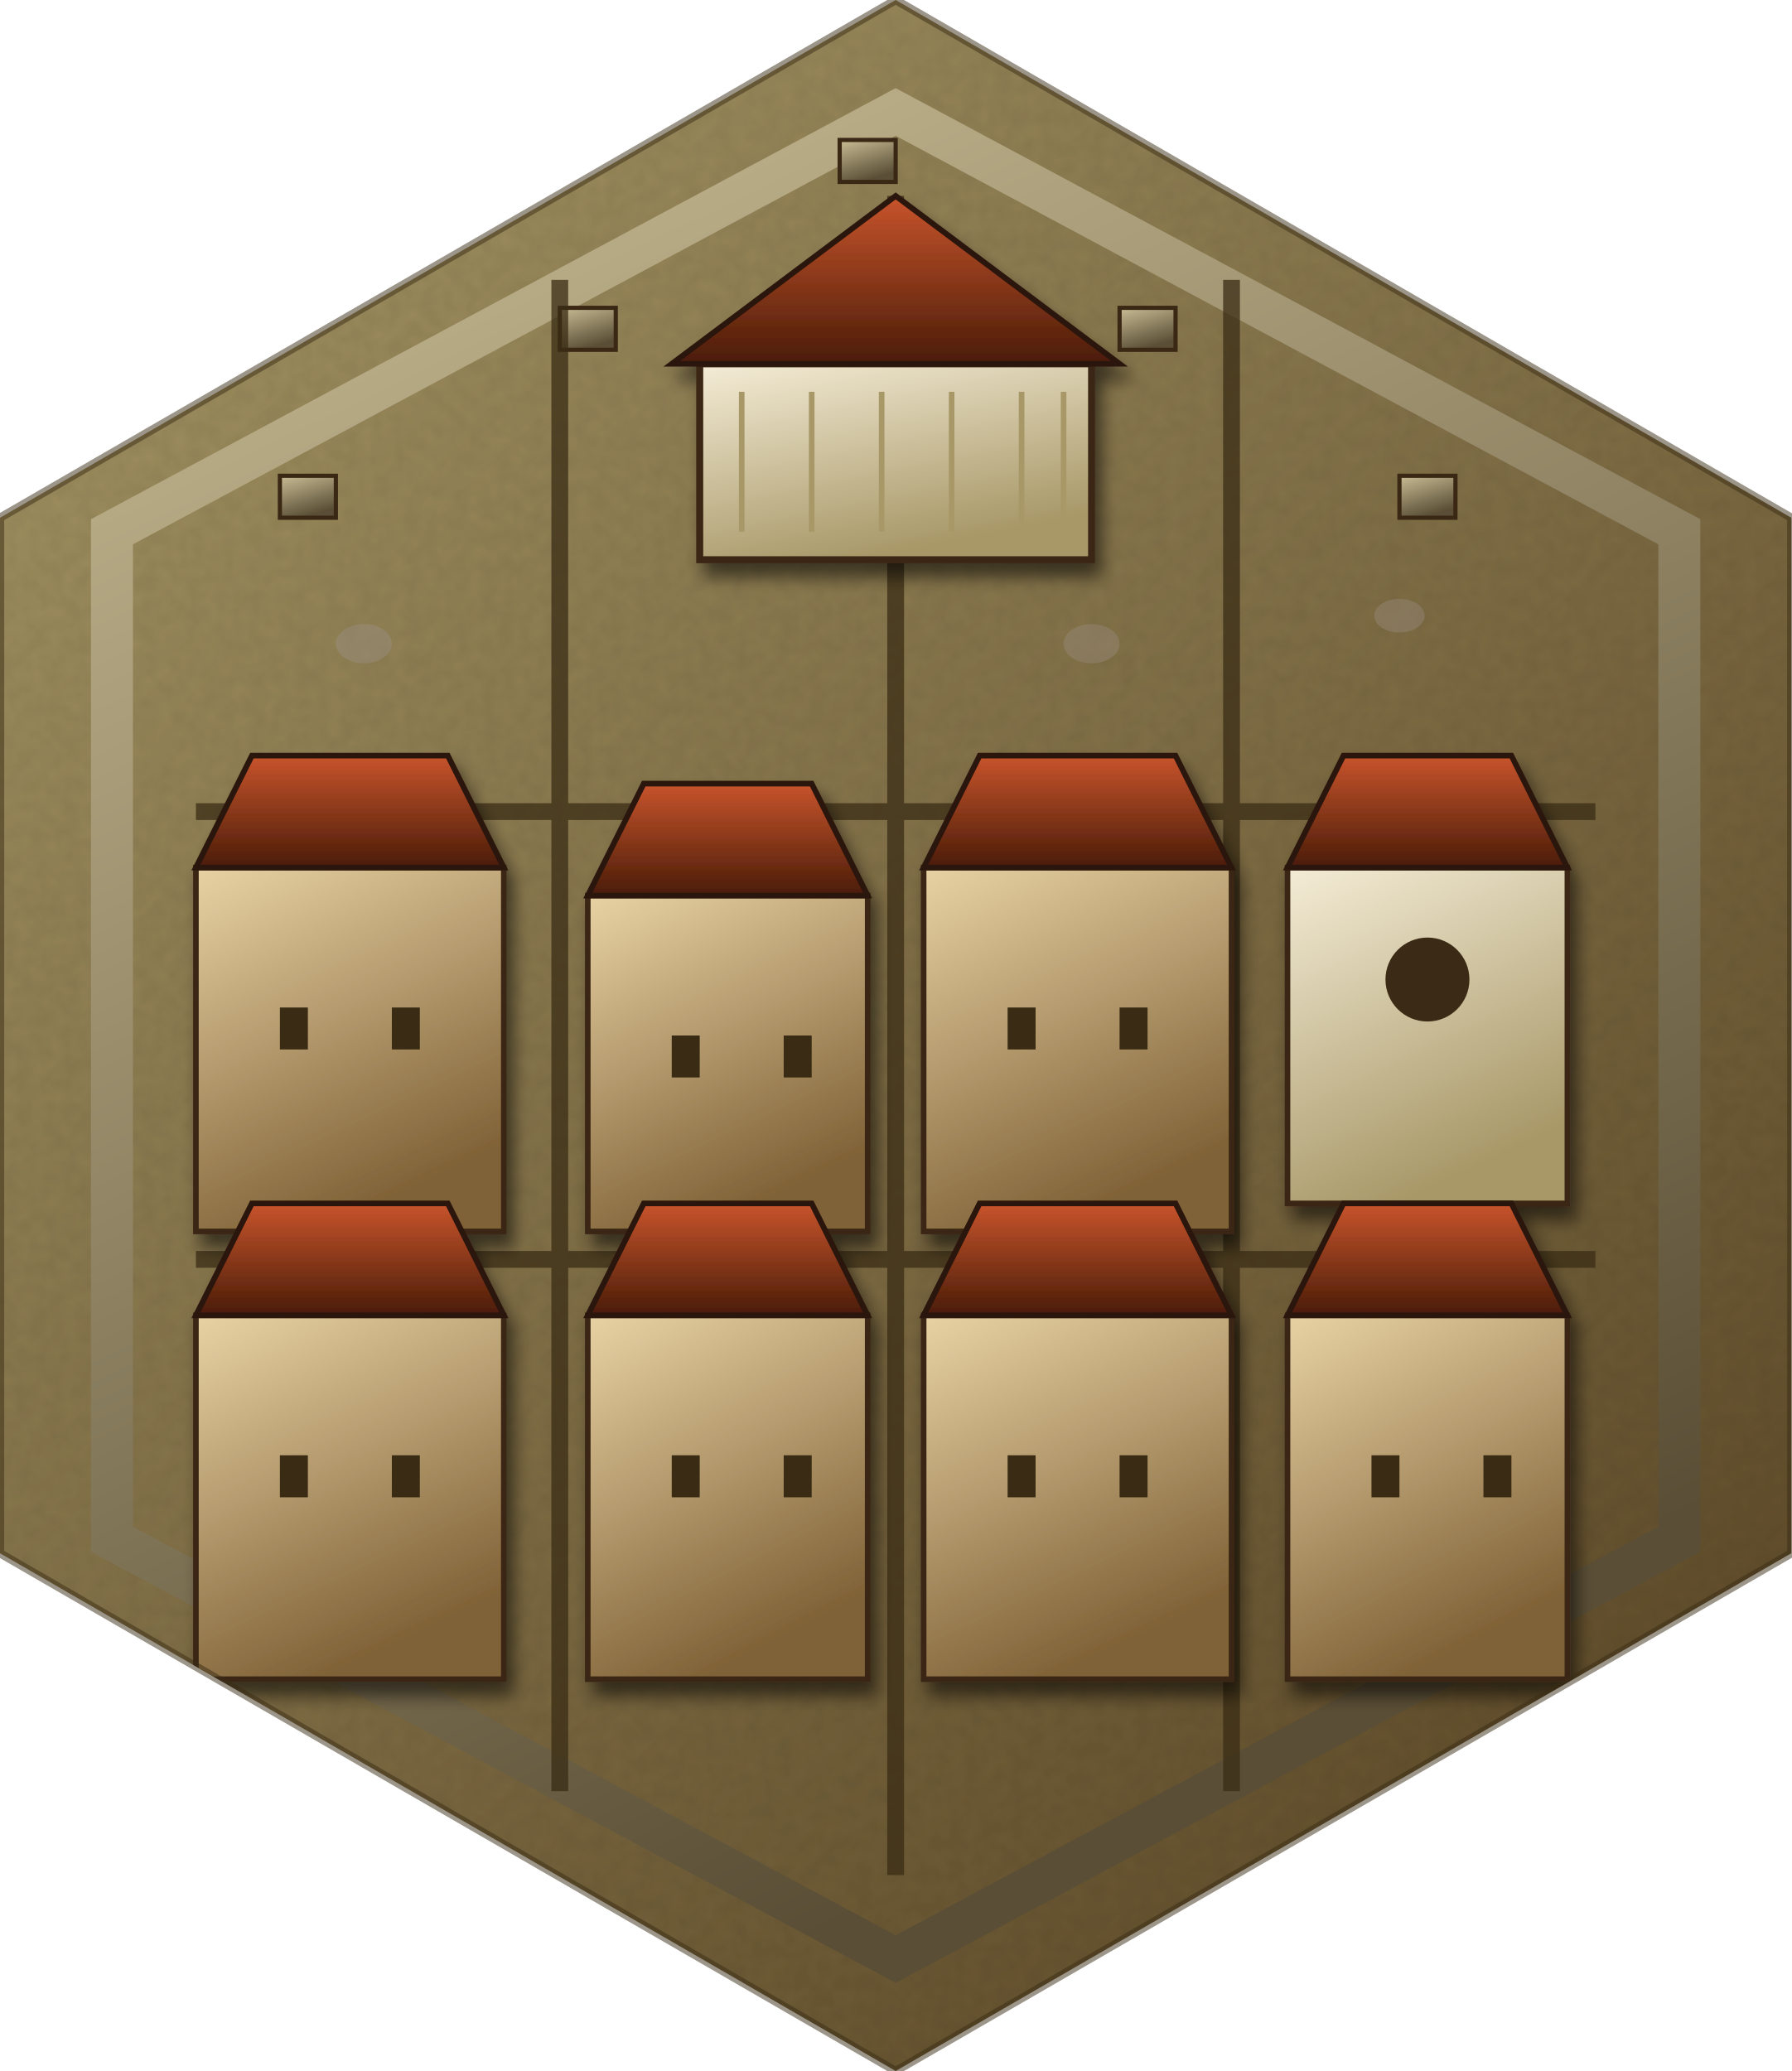
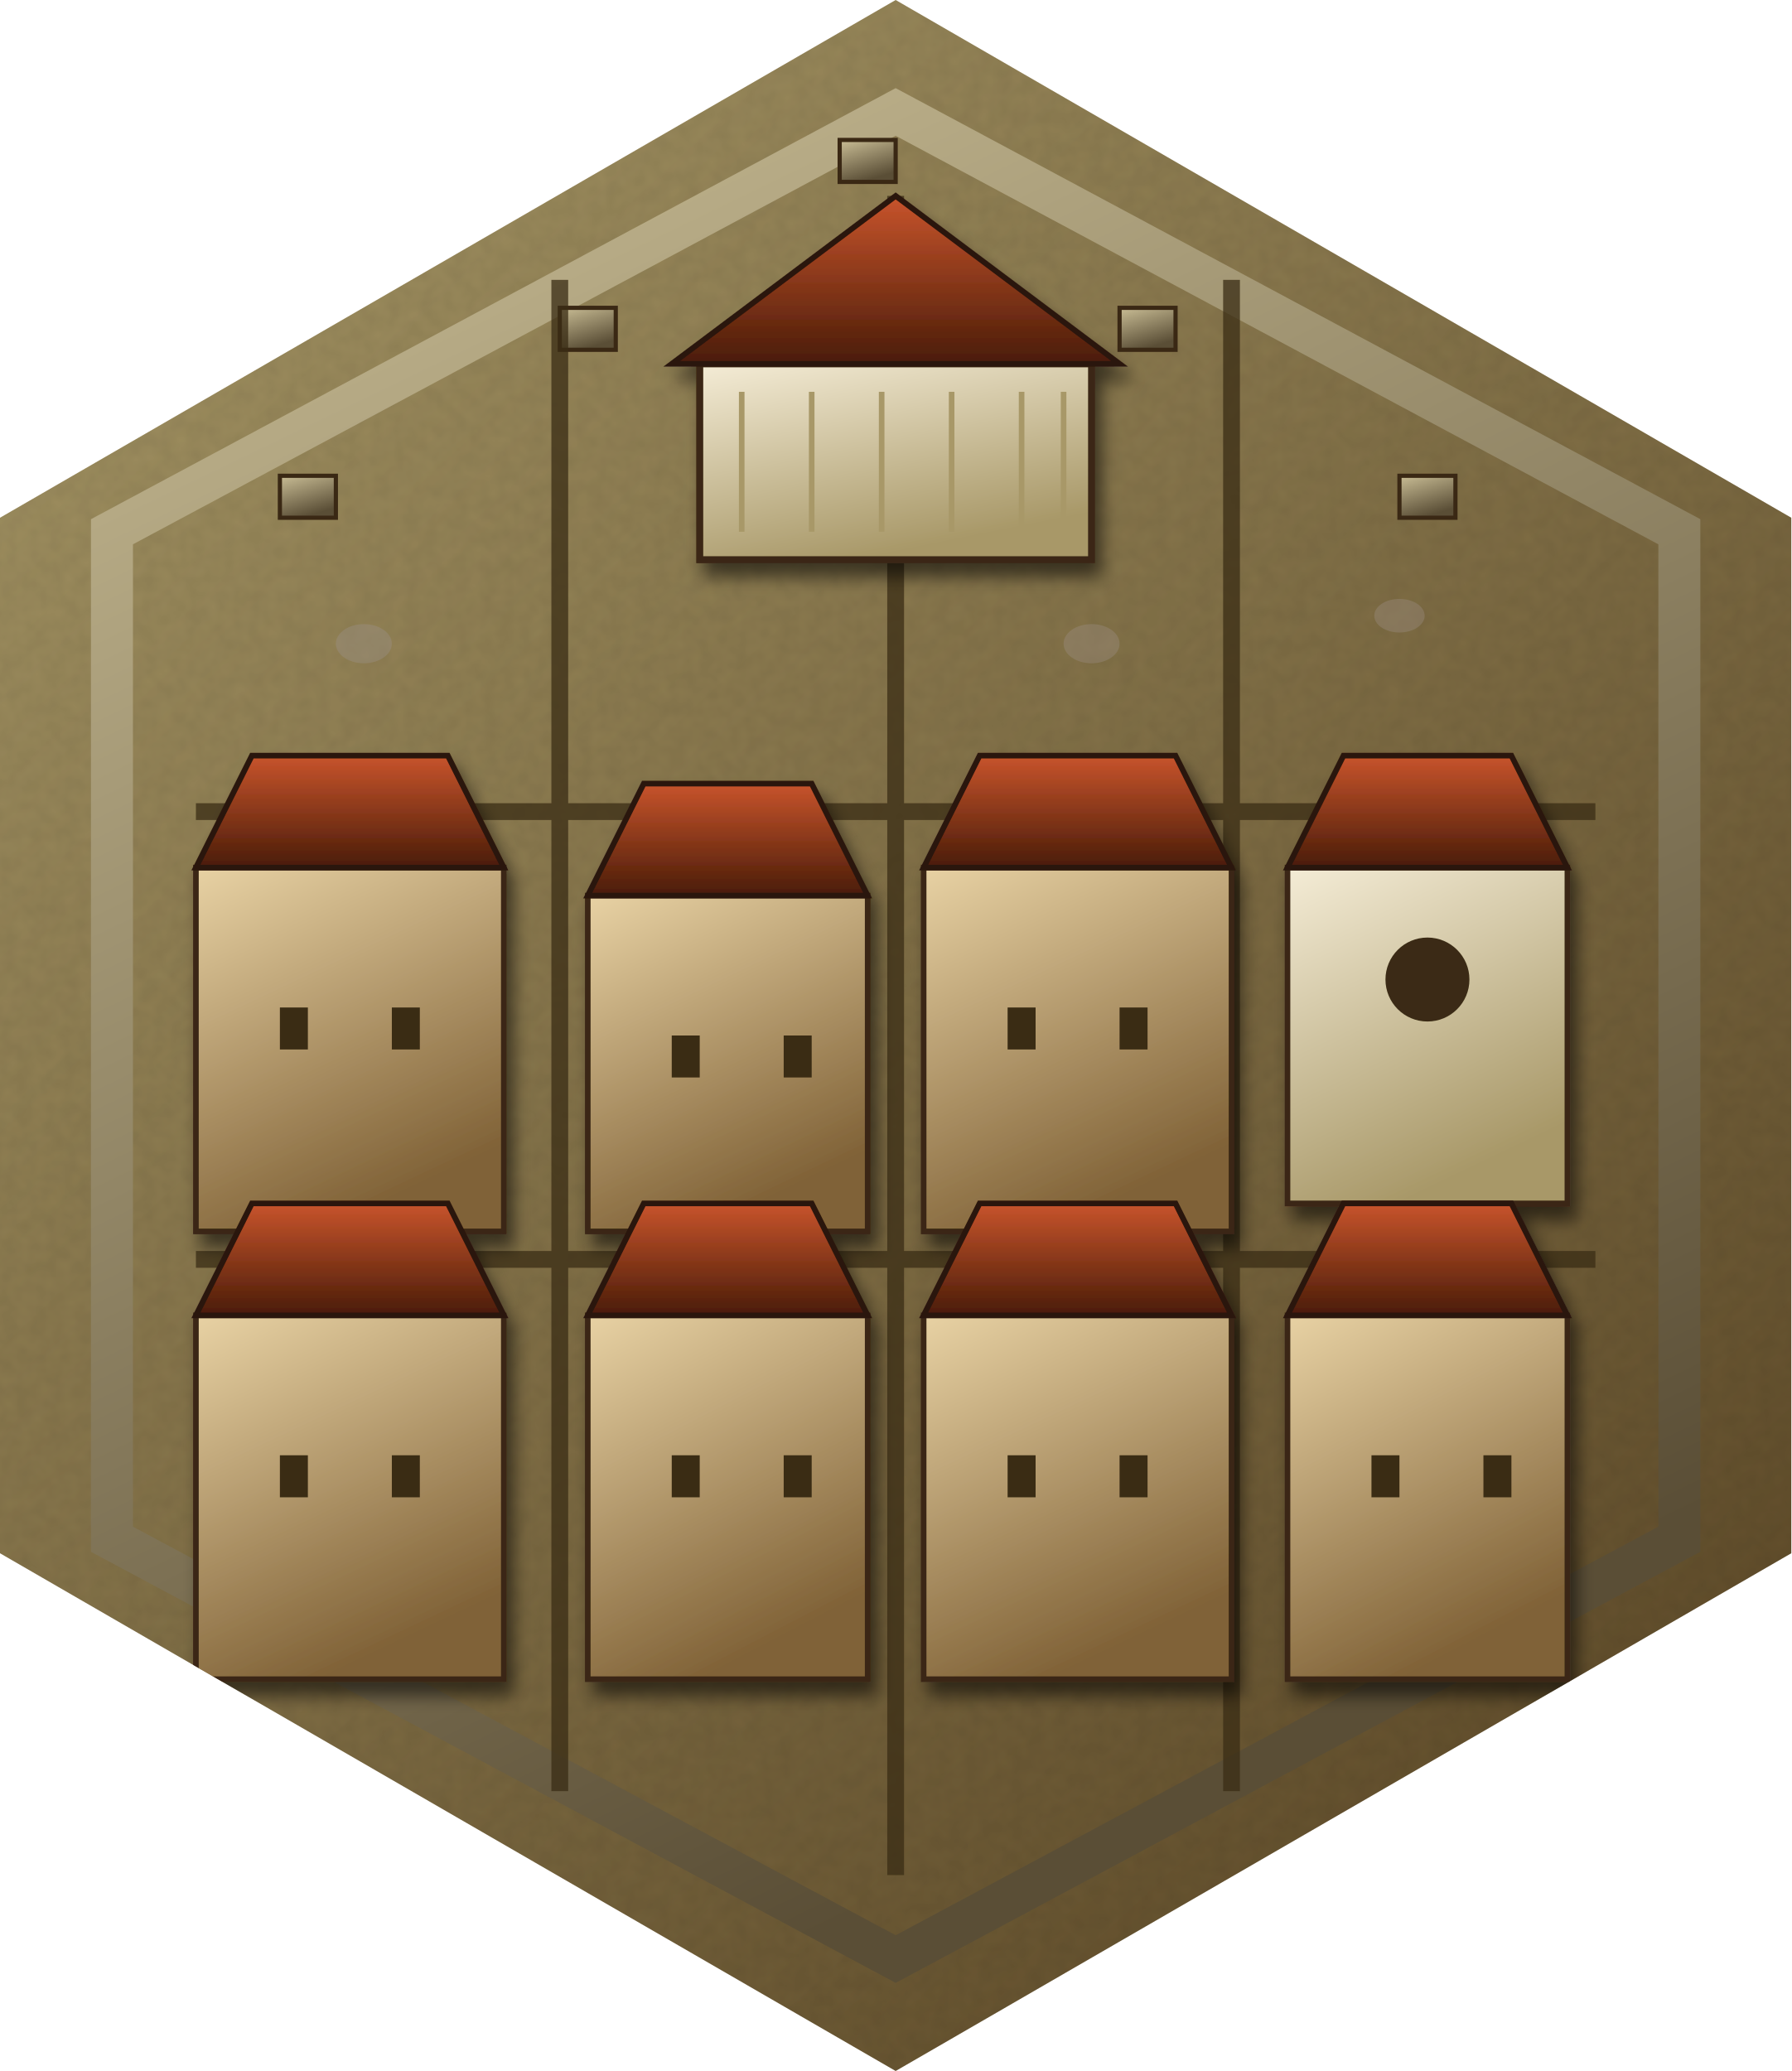
<svg xmlns="http://www.w3.org/2000/svg" viewBox="0 0 128 148" preserveAspectRatio="xMidYMid meet">
  <defs>
    <clipPath id="hex">
      <polygon points="64,0 128,37 128,111 64,148 0,111 0,37" />
    </clipPath>
    <linearGradient id="lg-base" x1="0" y1="0" x2="0.8" y2="1">
      <stop offset="0" stop-color="#a89968" />
      <stop offset="1" stop-color="#5e4a28" />
    </linearGradient>
    <linearGradient id="lg-wall" x1="0" y1="0" x2="0.4" y2="1">
      <stop offset="0" stop-color="#e8d2a4" />
      <stop offset="1" stop-color="#806237" />
    </linearGradient>
    <linearGradient id="lg-roof" x1="0" y1="0" x2="0" y2="1">
      <stop offset="0" stop-color="#c8542c" />
      <stop offset="1" stop-color="#4a1c08" />
    </linearGradient>
    <linearGradient id="lg-marble" x1="0" y1="0" x2="0.4" y2="1">
      <stop offset="0" stop-color="#f4ecd6" />
      <stop offset="1" stop-color="#a89868" />
    </linearGradient>
    <linearGradient id="lg-stone" x1="0" y1="0" x2="0.4" y2="1">
      <stop offset="0" stop-color="#cabe96" />
      <stop offset="1" stop-color="#5a4e36" />
    </linearGradient>
    <filter id="nz" x="0" y="0" width="1" height="1">
      <feTurbulence type="fractalNoise" baseFrequency="0.9" numOctaves="2" seed="89" />
      <feColorMatrix values="0 0 0 0 0  0 0 0 0 0  0 0 0 0 0  0 0 0 0.22 0" />
      <feComposite in2="SourceGraphic" operator="in" />
    </filter>
    <filter id="ds" x="-30%" y="-30%" width="160%" height="160%">
      <feGaussianBlur in="SourceAlpha" stdDeviation="0.6" />
      <feOffset dx="0.5" dy="1" />
      <feComponentTransfer>
        <feFuncA type="linear" slope="0.55" />
      </feComponentTransfer>
      <feMerge>
        <feMergeNode />
        <feMergeNode in="SourceGraphic" />
      </feMerge>
    </filter>
  </defs>
  <g clip-path="url(#hex)">
    <rect x="0" y="0" width="128" height="148" fill="url(#lg-base)" />
    <rect x="0" y="0" width="128" height="148" fill="#3a2c14" filter="url(#nz)" opacity="0.35" />
    <path d="M 8 38 L 64 8 L 120 38 L 120 110 L 64 140 L 8 110 Z" fill="none" stroke="url(#lg-stone)" stroke-width="3" stroke-linejoin="miter" />
    <g fill="url(#lg-stone)" stroke="#3a2814" stroke-width="0.3">
      <rect x="20" y="34" width="4" height="3" />
      <rect x="40" y="22" width="4" height="3" />
      <rect x="60" y="10" width="4" height="3" />
      <rect x="80" y="22" width="4" height="3" />
      <rect x="100" y="34" width="4" height="3" />
    </g>
    <g stroke="#3a2c14" stroke-width="1.2" opacity="0.75">
      <line x1="14" y1="58" x2="114" y2="58" />
      <line x1="14" y1="90" x2="114" y2="90" />
      <line x1="40" y1="20" x2="40" y2="128" />
      <line x1="64" y1="14" x2="64" y2="134" />
      <line x1="88" y1="20" x2="88" y2="128" />
    </g>
    <g filter="url(#ds)">
      <rect x="50" y="26" width="28" height="14" fill="url(#lg-marble)" stroke="#3a2814" stroke-width="0.5" />
      <polygon points="48,26 80,26 64,14" fill="url(#lg-roof)" stroke="#2a1408" stroke-width="0.4" />
      <g stroke="#a89868" stroke-width="0.4">
        <line x1="53" y1="28" x2="53" y2="38" />
        <line x1="58" y1="28" x2="58" y2="38" />
        <line x1="63" y1="28" x2="63" y2="38" />
        <line x1="68" y1="28" x2="68" y2="38" />
        <line x1="73" y1="28" x2="73" y2="38" />
        <line x1="76" y1="28" x2="76" y2="38" />
      </g>
      <rect x="92" y="62" width="20" height="24" fill="url(#lg-marble)" stroke="#3a2814" stroke-width="0.4" />
      <polygon points="92,62 112,62 108,54 96,54" fill="url(#lg-roof)" stroke="#2a1408" stroke-width="0.4" />
      <circle cx="102" cy="70" r="3" fill="#3a2c14" />
      <rect x="14" y="62" width="22" height="26" fill="url(#lg-wall)" stroke="#3a2814" stroke-width="0.4" />
      <polygon points="14,62 36,62 32,54 18,54" fill="url(#lg-roof)" stroke="#2a1408" stroke-width="0.4" />
      <rect x="42" y="64" width="20" height="24" fill="url(#lg-wall)" stroke="#3a2814" stroke-width="0.4" />
      <polygon points="42,64 62,64 58,56 46,56" fill="url(#lg-roof)" stroke="#2a1408" stroke-width="0.4" />
      <rect x="66" y="62" width="22" height="26" fill="url(#lg-wall)" stroke="#3a2814" stroke-width="0.4" />
      <polygon points="66,62 88,62 84,54 70,54" fill="url(#lg-roof)" stroke="#2a1408" stroke-width="0.4" />
      <rect x="14" y="94" width="22" height="26" fill="url(#lg-wall)" stroke="#3a2814" stroke-width="0.4" />
      <polygon points="14,94 36,94 32,86 18,86" fill="url(#lg-roof)" stroke="#2a1408" stroke-width="0.4" />
      <rect x="42" y="94" width="20" height="26" fill="url(#lg-wall)" stroke="#3a2814" stroke-width="0.4" />
      <polygon points="42,94 62,94 58,86 46,86" fill="url(#lg-roof)" stroke="#2a1408" stroke-width="0.4" />
      <rect x="66" y="94" width="22" height="26" fill="url(#lg-wall)" stroke="#3a2814" stroke-width="0.4" />
      <polygon points="66,94 88,94 84,86 70,86" fill="url(#lg-roof)" stroke="#2a1408" stroke-width="0.4" />
      <rect x="92" y="94" width="20" height="26" fill="url(#lg-wall)" stroke="#3a2814" stroke-width="0.4" />
      <polygon points="92,94 112,94 108,86 96,86" fill="url(#lg-roof)" stroke="#2a1408" stroke-width="0.4" />
    </g>
    <g fill="#3a2c14">
      <rect x="20" y="72" width="2" height="3" />
      <rect x="28" y="72" width="2" height="3" />
      <rect x="48" y="74" width="2" height="3" />
      <rect x="56" y="74" width="2" height="3" />
      <rect x="72" y="72" width="2" height="3" />
      <rect x="80" y="72" width="2" height="3" />
      <rect x="20" y="104" width="2" height="3" />
      <rect x="28" y="104" width="2" height="3" />
      <rect x="48" y="104" width="2" height="3" />
      <rect x="56" y="104" width="2" height="3" />
      <rect x="72" y="104" width="2" height="3" />
      <rect x="80" y="104" width="2" height="3" />
      <rect x="98" y="104" width="2" height="3" />
      <rect x="106" y="104" width="2" height="3" />
    </g>
    <ellipse cx="26" cy="46" rx="2" ry="1.4" fill="#9a8d80" opacity="0.45" />
    <ellipse cx="78" cy="46" rx="2" ry="1.4" fill="#9a8d80" opacity="0.4" />
    <ellipse cx="100" cy="44" rx="1.8" ry="1.2" fill="#9a8d80" opacity="0.4" />
  </g>
-   <polygon points="64,0 128,37 128,111 64,148 0,111 0,37" fill="none" stroke="#3a2c14" stroke-width="0.6" opacity="0.5" />
</svg>
